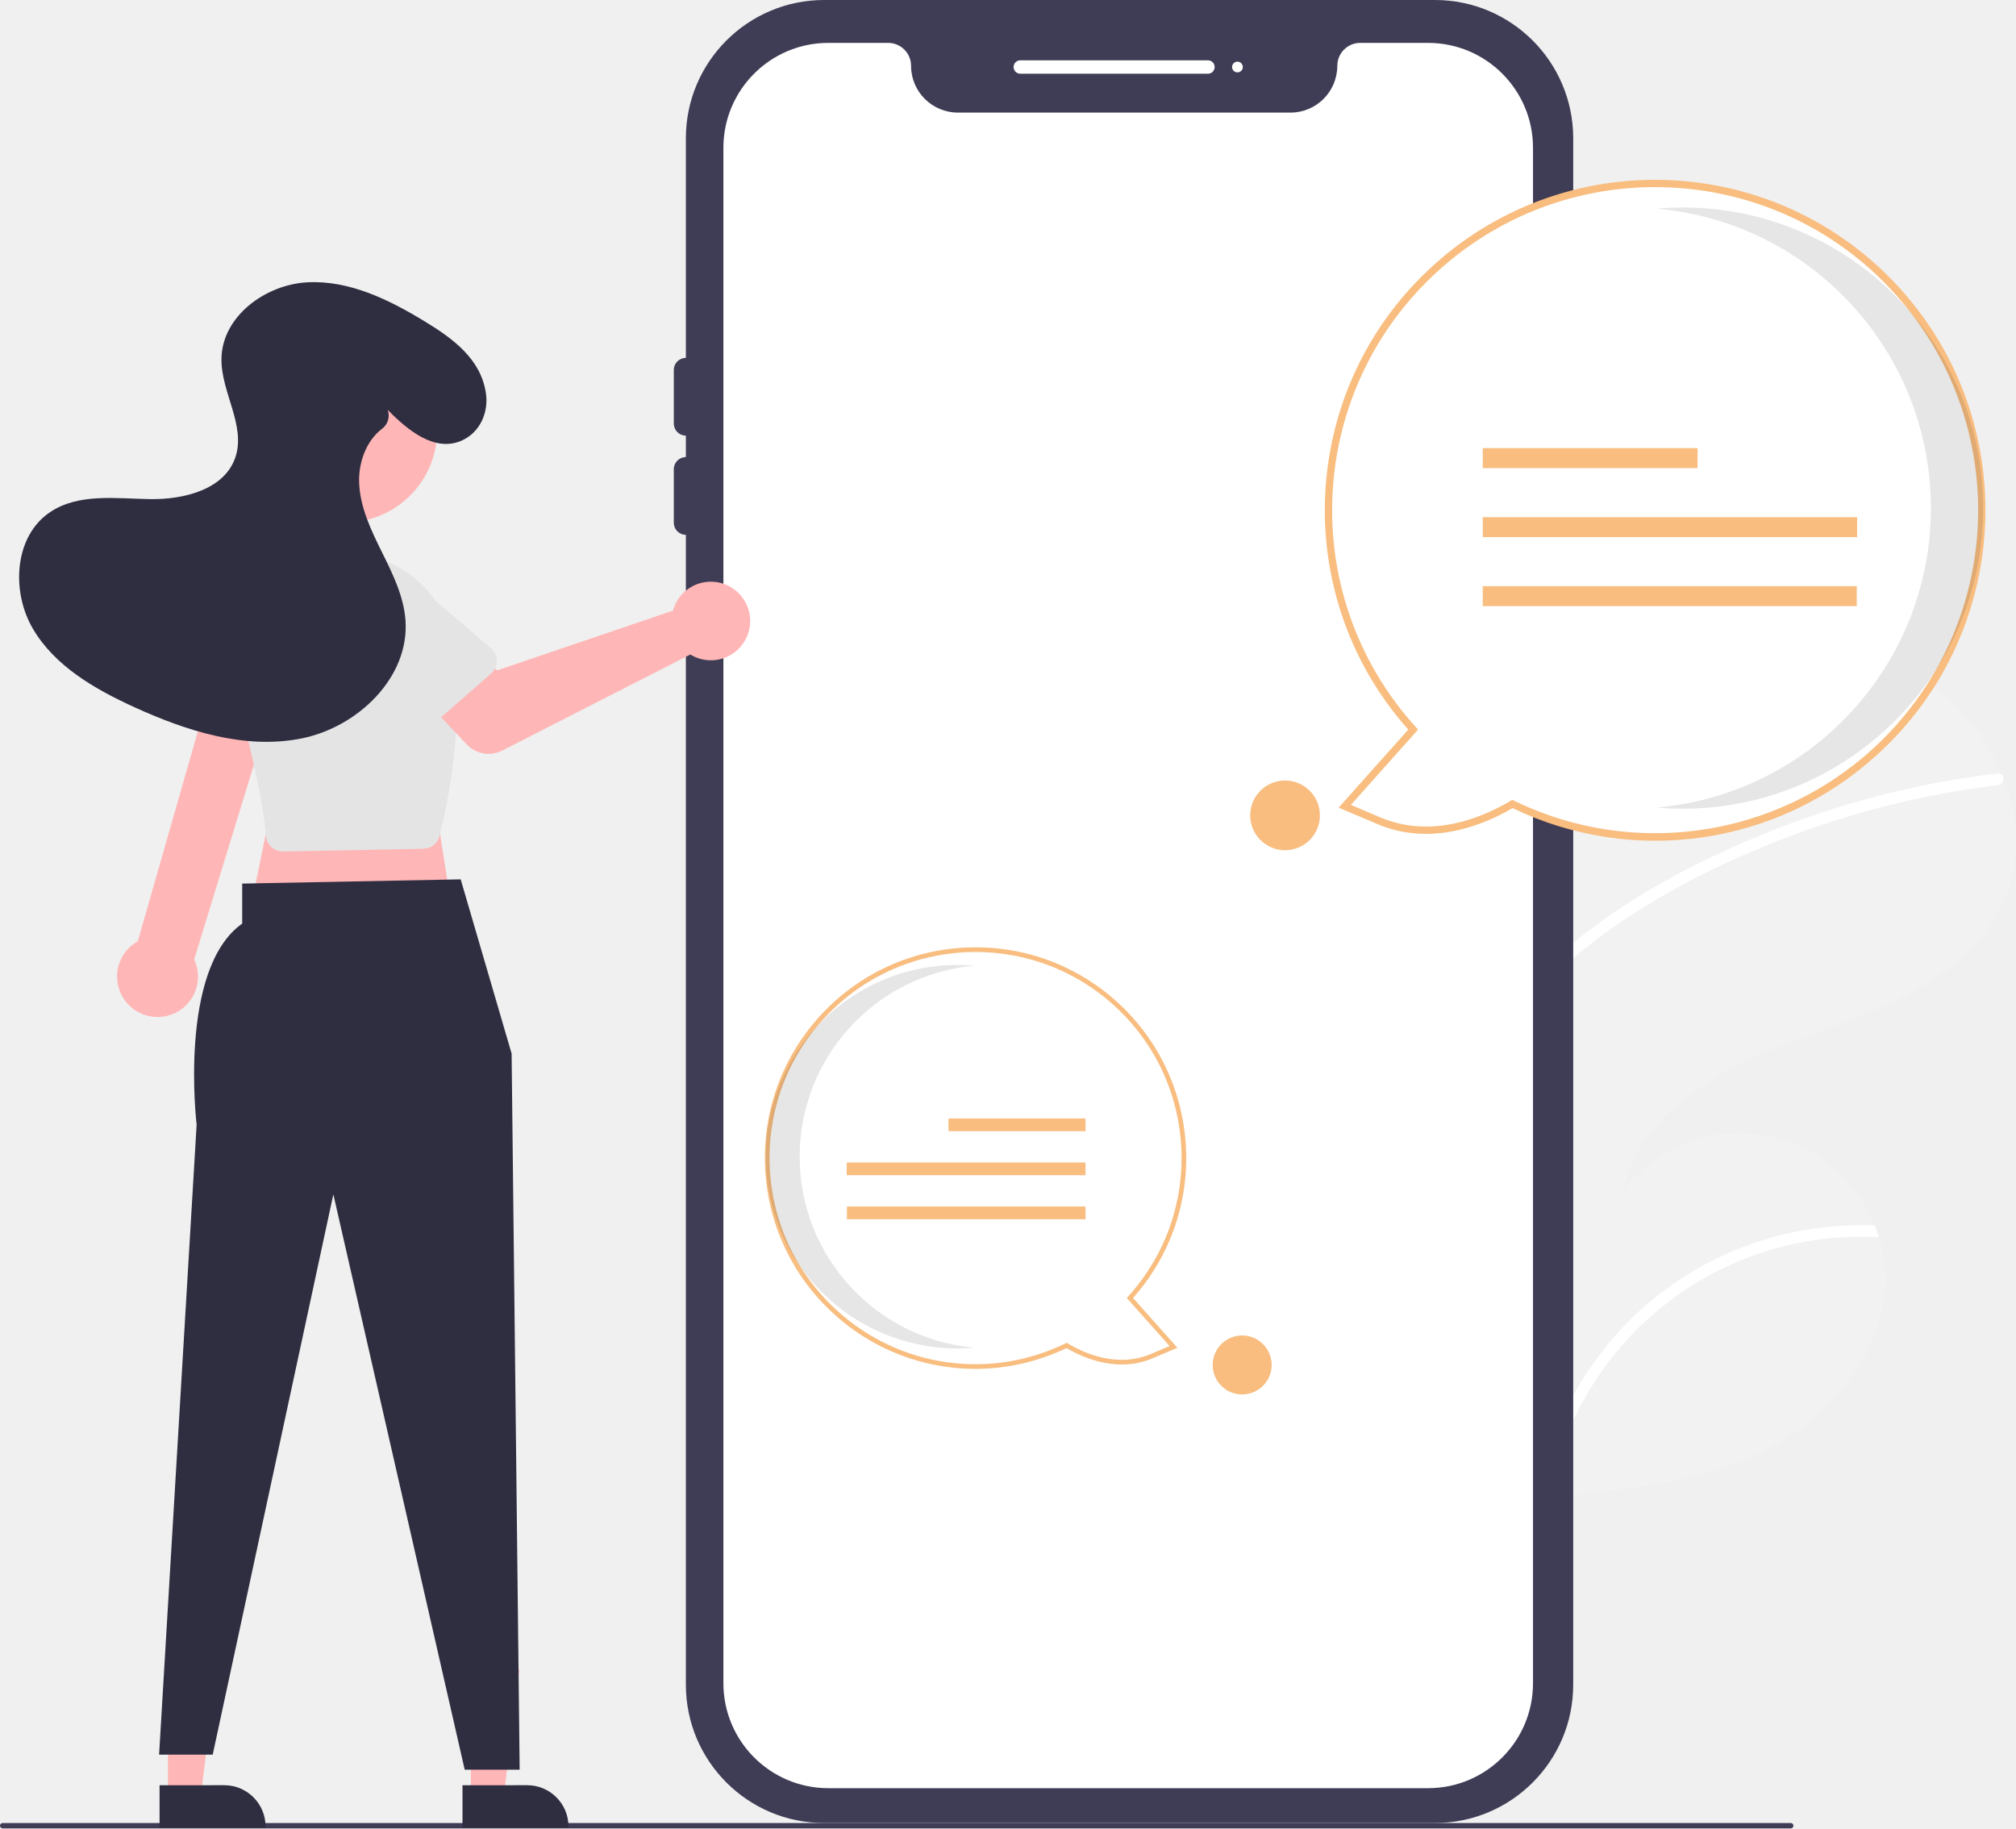
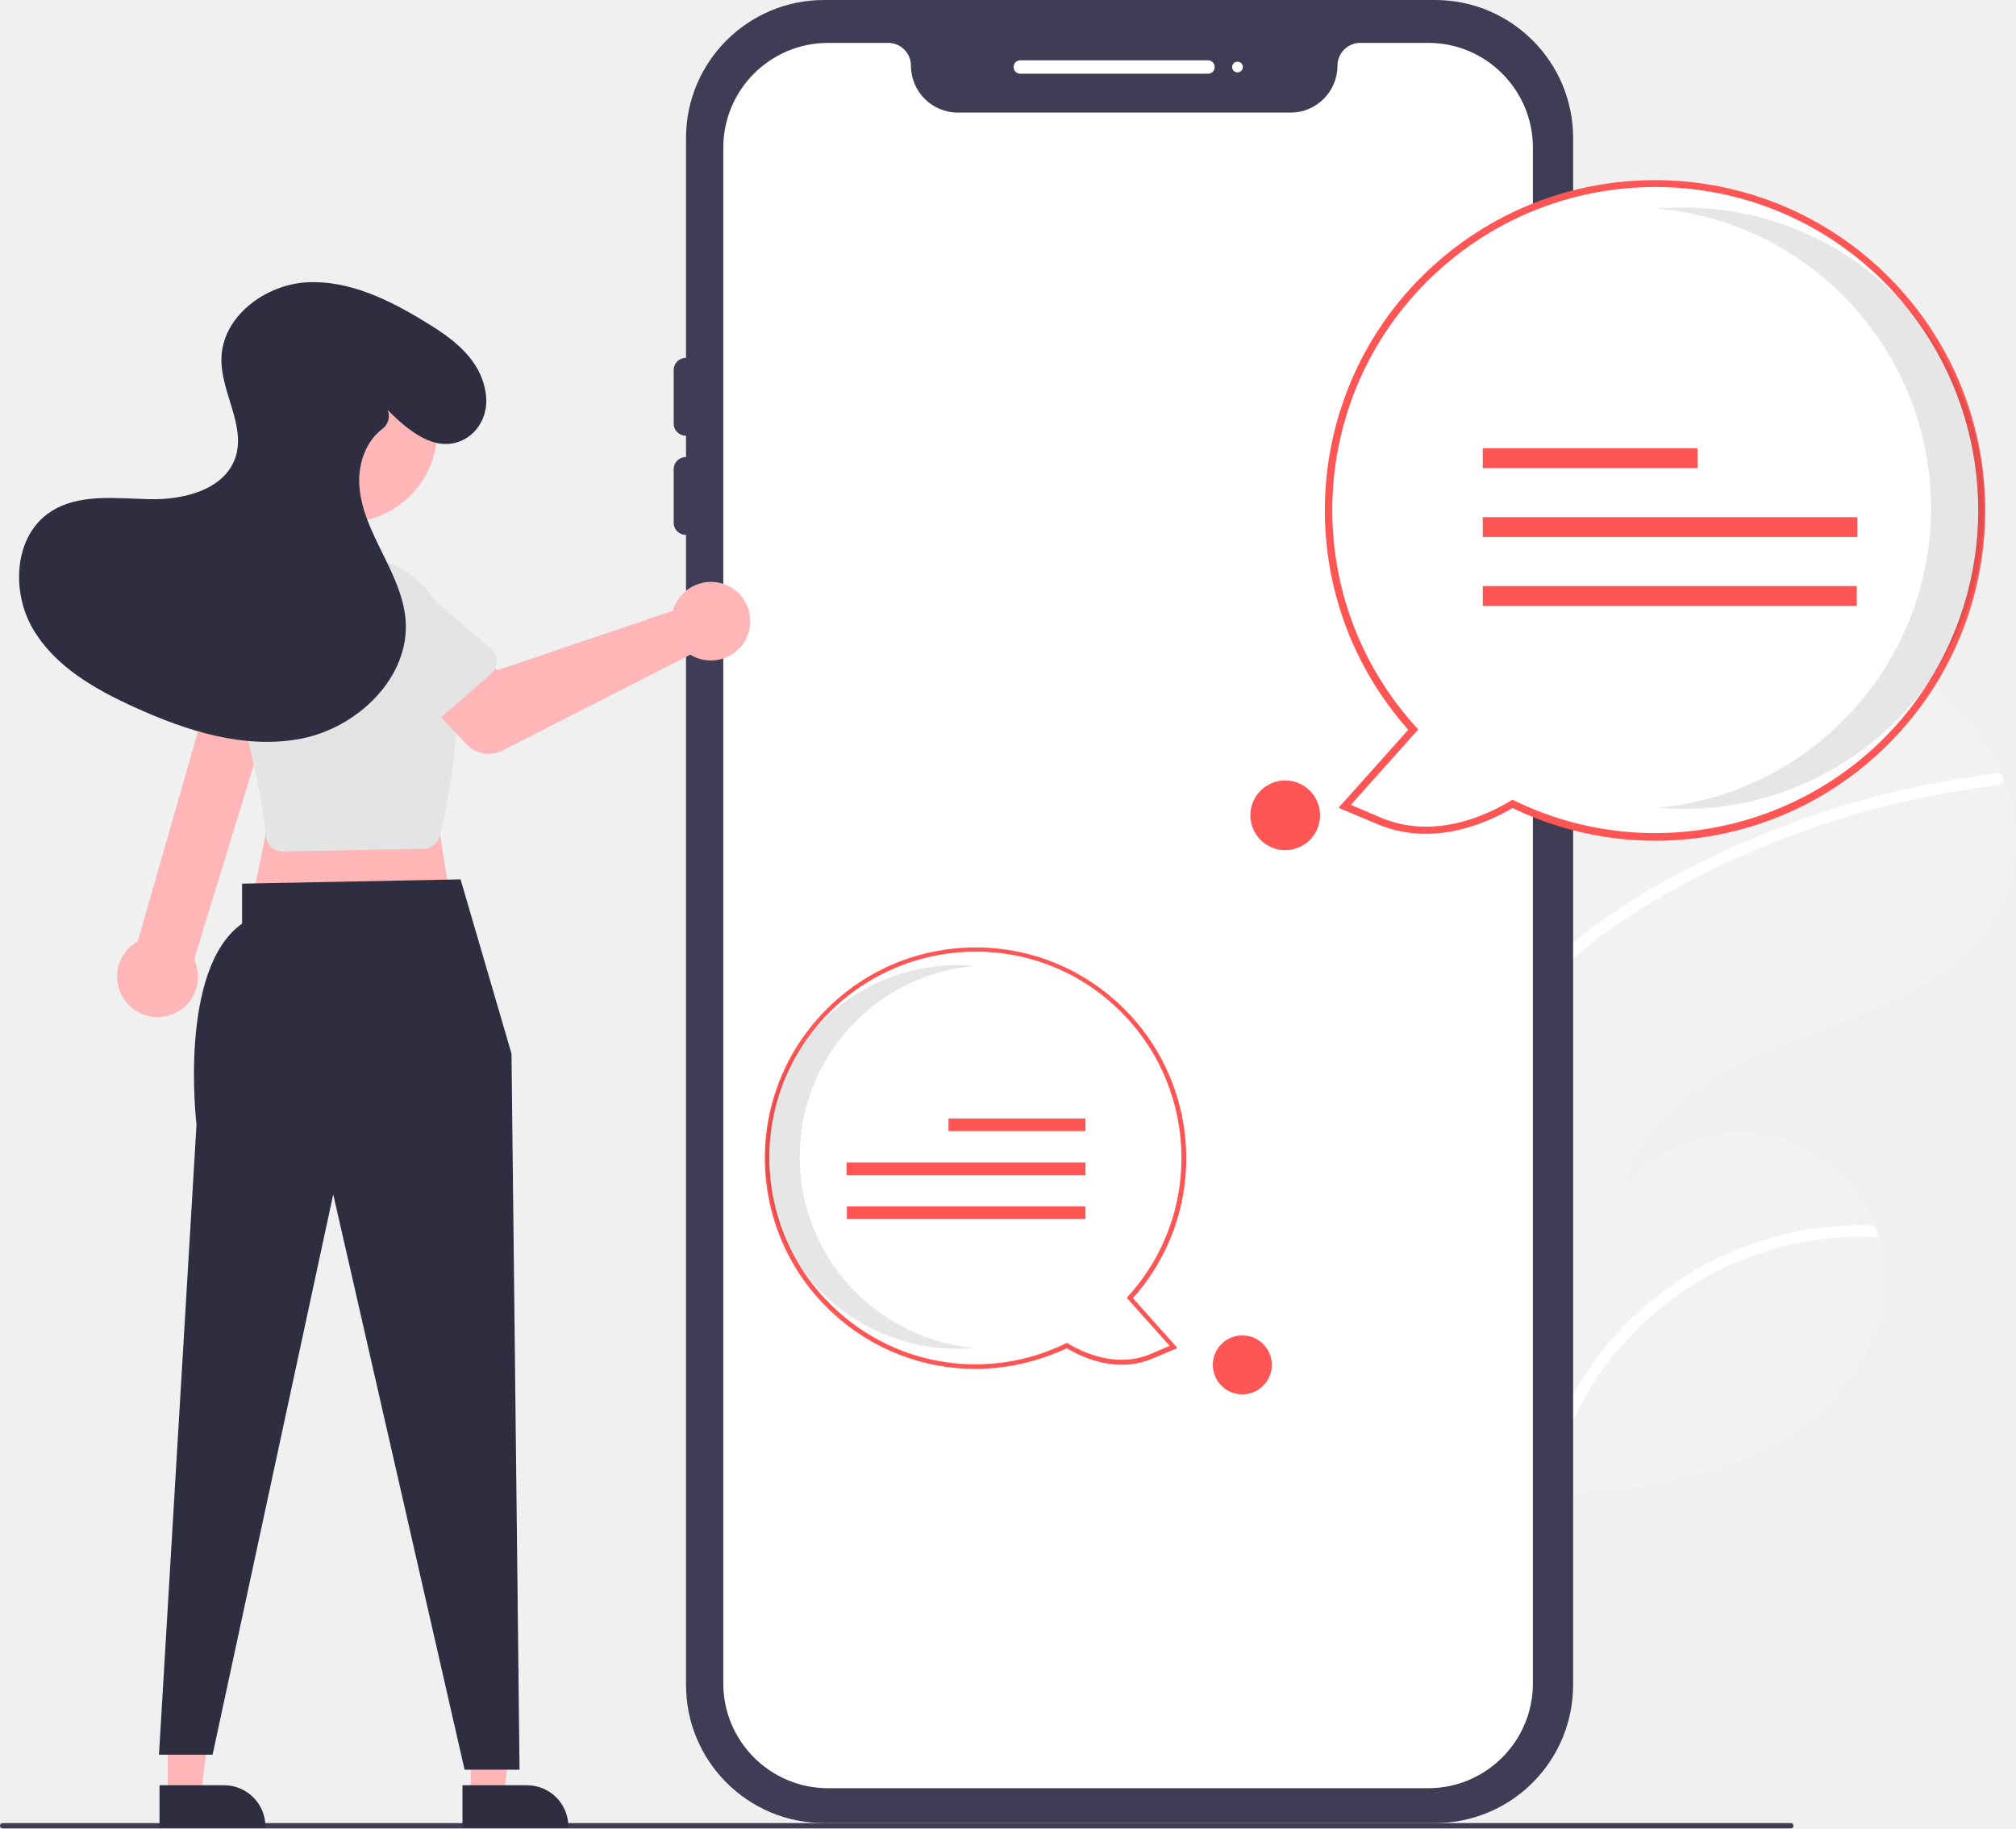
- <svg xmlns="http://www.w3.org/2000/svg" id="e0099732-1b76-45ab-8d98-76d91fa64768" data-name="Layer 1" width="752.016" height="682" viewBox="0 0 752.016 682">
-   <path d="M797.307,380.22c-1.587,1.091-3.144,2.199-4.697,3.341A410.082,410.082,0,0,0,770.1,518.293q-.009,7.955.346,15.869a398.183,398.183,0,0,0,22.394,116.016q1.044,2.949,2.126,5.872c.517,1.398,1.043,2.81,1.607,4.195.564.697,1.12,1.382,1.675,2.067.038.029.073.081.112.111.224.276.448.553.65.825.96,1.173,1.933,2.339,2.893,3.512l-.76.087-1.905.208.008.012c.641-.042,1.294-.094,1.939-.157.235-.01.491-.016.73-.048.214-.014.44-.037.654-.05,27.508-1.999,55.632-4.655,80.183-17.058,25.696-12.992,46.789-39.514,44.351-68.195a51.623,51.623,0,0,0-2.209-11.059c-.475-1.501-1.023-2.973-1.604-4.439a54.354,54.354,0,0,0-93.931-12.813c6.174-29.888,37.764-46.432,66.416-56.921,28.674-10.484,60.968-21.555,74.619-48.852,7.624-15.192,7.039-32.461.9-48.153-.186-.469-.382-.95-.59-1.424a79.312,79.312,0,0,0-40.179-41.636c-33.993-14.947-74.124-7.303-107.518,8.937A196.599,196.599,0,0,0,797.307,380.22Z" transform="translate(-223.992 -109)" fill="#f2f2f2" />
-   <path d="M901.291,567.183a122.38,122.38,0,0,0-68.951,33.848,125.231,125.231,0,0,0-33.034,57.424c-.33,1.245-.626,2.487-.9,3.732-.717-1.227-1.417-2.483-2.109-3.727-.445-.796-.899-1.605-1.331-2.41.517,1.398,1.043,2.81,1.607,4.195.564.697,1.12,1.382,1.675,2.067.038.029.073.081.112.111.224.276.448.553.65.825.96,1.173,1.933,2.339,2.893,3.512l-.76.087-1.905.208.008.012c.641-.042,1.294-.094,1.939-.157.235-.01.491-.016.73-.048.062-.376.145-.748.228-1.121A118.245,118.245,0,0,1,924.896,570.499c-.475-1.501-1.023-2.973-1.604-4.439A126.496,126.496,0,0,0,901.291,567.183Z" transform="translate(-223.992 -109)" fill="#fff" />
-   <path d="M809.503,461.846a134.645,134.645,0,0,0-26.286,28.99,111.708,111.708,0,0,0-9.711,18.35c-1.264,2.973-2.399,6.027-3.406,9.106q-.009,7.955.346,15.869a115.367,115.367,0,0,1,3.012-11.946c.628-2.154,1.337-4.269,2.098-6.363,8.534-23.45,25.066-42.41,44.911-57.156,21.265-15.78,45.493-28.002,70.182-37.393a331.404,331.404,0,0,1,78.579-19.433,2.377,2.377,0,0,0,2.07-2.551,2.045,2.045,0,0,0-.59-1.424,1.698,1.698,0,0,0-1.477-.397c-3.318.4-6.627.815-9.932,1.318a335.331,335.331,0,0,0-80.031,22.348C854.506,431.497,830.13,444.544,809.503,461.846Z" transform="translate(-223.992 -109)" fill="#fff" />
-   <circle cx="716.203" cy="210.105" r="9.245" fill="#f2f2f2" />
-   <path d="M759.299,789H531.378a51.598,51.598,0,0,1-51.539-51.54V160.54A51.598,51.598,0,0,1,531.378,109H759.299a51.598,51.598,0,0,1,51.539,51.54v576.921A51.598,51.598,0,0,1,759.299,789Z" transform="translate(-223.992 -109)" fill="#3f3d56" />
-   <path d="M756.749,125H731.379a8.548,8.548,0,0,0-8.54,8.54,17.477,17.477,0,0,1-17.46,17.46H581.298a17.477,17.477,0,0,1-17.46-17.46,8.548,8.548,0,0,0-8.54-8.54H532.928a39.14,39.14,0,0,0-39.09,39.09V736.91A39.14,39.14,0,0,0,532.928,776H756.749a39.14,39.14,0,0,0,39.09-39.09V164.09A39.14,39.14,0,0,0,756.749,125Z" transform="translate(-223.992 -109)" fill="#fff" />
-   <path d="M674.588,136.5h-70a2.5,2.5,0,0,1,0-5h70a2.5,2.5,0,0,1,0,5Z" transform="translate(-223.992 -109)" fill="#fff" />
-   <circle cx="461.596" cy="25" r="2" fill="#fff" />
-   <path d="M812.838,336.5a4.505,4.505,0,0,1-4.5-4.5V244a4.5,4.5,0,1,1,9,0v88A4.505,4.505,0,0,1,812.838,336.5Z" transform="translate(-223.992 -109)" fill="#3f3d56" />
-   <path d="M479.838,271.5a4.505,4.505,0,0,1-4.5-4.5V247a4.5,4.5,0,0,1,9,0v20A4.505,4.505,0,0,1,479.838,271.5Z" transform="translate(-223.992 -109)" fill="#3f3d56" />
-   <path d="M479.838,308.5a4.505,4.505,0,0,1-4.5-4.5V284a4.5,4.5,0,0,1,9,0v20A4.505,4.505,0,0,1,479.838,308.5Z" transform="translate(-223.992 -109)" fill="#3f3d56" />
-   <path d="M891.992,791h-667a1,1,0,0,1,0-2h667a1,1,0,1,1,0,2Z" transform="translate(-223.992 -109)" fill="#3f3d56" />
-   <polygon points="62.649 669.899 74.909 669.899 80.741 622.611 62.647 622.611 62.649 669.899" fill="#ffb6b6" />
-   <path d="M283.514,774.896l24.144-.001h.001a15.387,15.387,0,0,1,15.386,15.386v.5l-39.531.001Z" transform="translate(-223.992 -109)" fill="#2f2e41" />
-   <polygon points="175.649 669.899 187.909 669.899 193.741 622.611 175.647 622.611 175.649 669.899" fill="#ffb6b6" />
-   <path d="M396.514,774.896l24.144-.001h.001a15.387,15.387,0,0,1,15.386,15.386v.5l-39.531.001Z" transform="translate(-223.992 -109)" fill="#2f2e41" />
-   <polygon points="160.846 290 168.846 341 92.846 342 102.846 293 160.846 290" fill="#ffb6b6" />
-   <path d="M395.838,437l19,65,3,267.102h-20.5l-49-214.602-45,209h-20l14-235s-7-58,17-75V438.583Z" transform="translate(-223.992 -109)" fill="#2f2e41" />
-   <path d="M286.804,487.791a15.002,15.002,0,0,0,9.612-20.9L328.748,361.483l-23.781-4.714L275.397,460.091a15.084,15.084,0,0,0,11.408,27.7Z" transform="translate(-223.992 -109)" fill="#ffb6b6" />
-   <circle cx="352.756" cy="269.565" r="34.3" transform="translate(-311.283 219.39) rotate(-45)" fill="#ffb6b6" />
-   <path d="M328.23,426.499a6.273,6.273,0,0,1-5.035-5.695c-.754-10.328-4.485-28.277-11.088-53.351a41.563,41.563,0,0,1,34.31-51.699h0a41.544,41.544,0,0,1,47.22,36.34c3.267,28.771-2.896,57.675-5.697,68.766a6.3,6.3,0,0,1-5.972,4.746l-52.389,1.012A6.253,6.253,0,0,1,328.23,426.499Z" transform="translate(-223.992 -109)" fill="#e4e4e4" />
-   <path d="M475.81,334.576a14.701,14.701,0,0,0-.773,2.182l-65.576,22.283L396.79,347.971l-19.205,16.94,20.527,21.776a11.172,11.172,0,0,0,13.212,2.286L481.494,353.131a14.66,14.66,0,1,0-5.684-18.555Z" transform="translate(-223.992 -109)" fill="#ffb6b6" />
-   <path d="M407.175,360.259,383.27,381.138a6.284,6.284,0,0,1-9.422-1.337l-17.099-26.626A17.453,17.453,0,0,1,383.107,330.29l24.011,20.453a6.284,6.284,0,0,1,.058,9.516Z" transform="translate(-223.992 -109)" fill="#e4e4e4" />
-   <path d="M324.971,388.472,295.429,376.866a6.284,6.284,0,0,1-3.152-8.979l15.762-27.439a17.453,17.453,0,0,1,32.451,12.859l-7.099,30.732a6.284,6.284,0,0,1-8.421,4.433Z" transform="translate(-223.992 -109)" fill="#e4e4e4" />
-   <path d="M368.616,261.881c7.474,7.633,17.623,15.967,27.705,11.415,6.62-2.989,9.966-10.29,8.947-17.482-1.832-12.932-12.396-20.56-22.698-26.844-13.393-8.169-28.284-15.507-43.949-14.664s-31.705,12.669-32.017,28.353c-.251,12.613,9.233,25.029,5.17,36.973-4.089,12.02-19.261,15.766-31.956,15.543s-26.551-2.233-37.105,4.825c-13.464,9.004-14.637,29.635-6.414,43.589S259.413,366.082,274.15,372.801c19.526,8.902,41.179,15.839,62.228,11.661s40.477-22.806,38.861-44.204c-.683-9.039-4.856-17.391-8.878-25.514s-8.05-16.582-8.403-25.639c-.294-7.548,2.639-15.662,8.49-20.121a6.196,6.196,0,0,0,2.223-6.943Z" transform="translate(-223.992 -109)" fill="#2f2e41" />
-   <path d="M788.143,408.884c-10.818,6.488-30.092,14.617-49.787,6.263L725.624,409.746l25.514-28.6A121.849,121.849,0,1,1,788.143,408.884Z" transform="translate(-223.992 -109)" fill="#fff" />
-   <path d="M788.209,410.425c-10.395,6.103-30.197,14.537-50.385,5.973l-14.479-6.141,25.966-29.108a123.209,123.209,0,1,1,174.855,9.402h0a122.66,122.66,0,0,1-135.958,19.874Zm142.435-192.084A120.489,120.489,0,1,0,752.145,380.232l.822.906-25.064,28.097,10.985,4.659c19.497,8.271,38.791-.321,48.557-6.177l.631-.379.662.322A120.489,120.489,0,0,0,930.645,218.341Z" transform="translate(-223.992 -109)" fill="#f8bd7f" />
-   <path d="M944.261,298.527a112.137,112.137,0,0,0-102.221-111.691c3.266-.286,6.57-.441,9.911-.441a112.132,112.132,0,0,1,0,224.263c-3.335,0-6.634-.157-9.895-.442A112.137,112.137,0,0,0,944.261,298.527Z" transform="translate(-223.992 -109)" opacity="0.1" style="isolation:isolate" />
-   <rect x="553.101" y="167.167" width="80.124" height="7.441" fill="#f8bd7f" />
-   <rect x="553.101" y="192.907" width="139.65" height="7.441" fill="#f8bd7f" />
-   <rect x="553.101" y="218.646" width="139.513" height="7.441" fill="#f8bd7f" />
-   <path d="M535.686,598.516a77.721,77.721,0,1,1,109.784-5.357l16.274,18.243-8.121,3.445c-12.563,5.329-24.857.144-31.757-3.995A77.721,77.721,0,0,1,535.686,598.516Z" transform="translate(-223.992 -109)" fill="#fff" />
-   <path d="M587.798,619.602a78.295,78.295,0,0,1-52.696-20.443h0a78.589,78.589,0,1,1,111.531-5.997l16.563,18.566-9.235,3.917c-12.877,5.463-25.507.083-32.138-3.81A78.695,78.695,0,0,1,587.798,619.602Zm-51.53-21.728a76.503,76.503,0,0,0,85.218,12.198l.422-.205.403.242c6.229,3.736,18.535,9.216,30.972,3.94l7.007-2.972L644.303,593.155l.524-.578a76.854,76.854,0,1,0-108.559,5.297Z" transform="translate(-223.992 -109)" fill="#f8bd7f" />
-   <path d="M522.286,540.461a71.526,71.526,0,0,1,65.201-71.242c-2.083-.182-4.191-.281-6.321-.281a71.523,71.523,0,0,0,0,143.046c2.127,0,4.231-.1,6.311-.282A71.526,71.526,0,0,1,522.286,540.461Z" transform="translate(-223.992 -109)" opacity="0.1" style="isolation:isolate" />
-   <rect x="353.814" y="417.199" width="51.107" height="4.746" fill="#f8bd7f" />
-   <rect x="315.846" y="433.617" width="89.075" height="4.746" fill="#f8bd7f" />
-   <rect x="315.933" y="450.035" width="88.988" height="4.746" fill="#f8bd7f" />
-   <circle cx="463.354" cy="509.134" r="11" fill="#f8bd7f" />
-   <circle cx="479.354" cy="304.134" r="13" fill="#f8bd7f" />
+ <svg xmlns="http://www.w3.org/2000/svg" version="1.1" id="e0099732-1b76-45ab-8d98-76d91fa64768" x="0px" y="0px" viewBox="0 0 752 682" style="enable-background:new 0 0 752 682;" xml:space="preserve">
+   <style type="text/css">
+ 	.st0{fill:#F2F2F2;}
+ 	.st1{fill:#FFFFFF;}
+ 	.st2{fill:#3F3D56;}
+ 	.st3{fill:#FFB6B6;}
+ 	.st4{fill:#2F2E41;}
+ 	.st5{fill:#E4E4E4;}
+ 	.st6{fill:#FF5555;}
+ 	.st7{opacity:0.1;enable-background:new    ;}
+ </style>
+   <path class="st0" d="M573.3,271.2c-1.6,1.1-3.1,2.2-4.7,3.3c-15,43.3-22.6,88.9-22.5,134.7c0,5.3,0.1,10.6,0.3,15.9  c1.7,39.6,9.2,78.7,22.4,116c0.7,2,1.4,3.9,2.1,5.9c0.5,1.4,1,2.8,1.6,4.2c0.6,0.7,1.1,1.4,1.7,2.1c0,0,0.1,0.1,0.1,0.1  c0.2,0.3,0.4,0.6,0.7,0.8c1,1.2,1.9,2.3,2.9,3.5l-0.8,0.1l-1.9,0.2l0,0c0.6,0,1.3-0.1,1.9-0.2c0.2,0,0.5,0,0.7,0  c0.2,0,0.4,0,0.7-0.1c27.5-2,55.6-4.7,80.2-17.1c25.7-13,46.8-39.5,44.4-68.2c-0.3-3.8-1.1-7.5-2.2-11.1c-0.5-1.5-1-3-1.6-4.4  c-11-27.9-42.6-41.6-70.5-30.6c-9.3,3.7-17.4,9.8-23.4,17.8c6.2-29.9,37.8-46.4,66.4-56.9c28.7-10.5,61-21.6,74.6-48.9  c7.6-15.2,7-32.5,0.9-48.2c-0.2-0.5-0.4-1-0.6-1.4c-7.7-18.4-22-33.3-40.2-41.6c-34-14.9-74.1-7.3-107.5,8.9  C590.1,260.5,581.5,265.6,573.3,271.2z" />
+   <path class="st1" d="M677.3,458.2c-26,3.6-50.2,15.5-69,33.8c-16,15.8-27.4,35.7-33,57.4c-0.3,1.2-0.6,2.5-0.9,3.7  c-0.7-1.2-1.4-2.5-2.1-3.7c-0.4-0.8-0.9-1.6-1.3-2.4c0.5,1.4,1,2.8,1.6,4.2c0.6,0.7,1.1,1.4,1.7,2.1c0,0,0.1,0.1,0.1,0.1  c0.2,0.3,0.4,0.6,0.7,0.8c1,1.2,1.9,2.3,2.9,3.5l-0.8,0.1l-1.9,0.2l0,0c0.6,0,1.3-0.1,1.9-0.2c0.2,0,0.5,0,0.7,0  c0.1-0.4,0.1-0.7,0.2-1.1c11.4-57.9,63.8-98.6,122.8-95.2c-0.5-1.5-1-3-1.6-4.4C691.9,456.8,684.6,457.2,677.3,458.2z" />
+   <path class="st1" d="M585.5,352.8c-10.1,8.3-19,18.1-26.3,29c-3.8,5.8-7.1,11.9-9.7,18.4c-1.3,3-2.4,6-3.4,9.1  c0,5.3,0.1,10.6,0.3,15.9c0.8-4,1.8-8,3-11.9c0.6-2.2,1.3-4.3,2.1-6.4c8.5-23.4,25.1-42.4,44.9-57.2c21.3-15.8,45.5-28,70.2-37.4  c25.3-9.7,51.7-16.2,78.6-19.4c1.3-0.2,2.2-1.3,2.1-2.6c0-0.5-0.2-1-0.6-1.4c-0.4-0.4-0.9-0.5-1.5-0.4c-3.3,0.4-6.6,0.8-9.9,1.3  c-27.5,4.1-54.4,11.6-80,22.3C630.5,322.5,606.1,335.5,585.5,352.8z" />
+   <circle class="st0" cx="716.2" cy="210.1" r="9.2" />
+   <path class="st2" d="M535.3,680H307.4c-28.5,0-51.5-23.1-51.5-51.5V51.5c0-28.5,23.1-51.5,51.5-51.5h227.9  c28.5,0,51.5,23.1,51.5,51.5v576.9C586.8,656.9,563.8,680,535.3,680z" />
+   <path class="st1" d="M532.8,16h-25.4c-4.7,0-8.5,3.8-8.5,8.5c0,9.6-7.8,17.5-17.5,17.5H357.3c-9.6,0-17.5-7.8-17.5-17.5  c0-4.7-3.8-8.5-8.5-8.5h-22.4c-21.6,0-39.1,17.5-39.1,39.1v572.8c0,21.6,17.5,39.1,39.1,39.1h223.8c21.6,0,39.1-17.5,39.1-39.1V55.1  C571.8,33.5,554.3,16,532.8,16z" />
+   <path class="st1" d="M450.6,27.5h-70c-1.4,0-2.5-1.1-2.5-2.5s1.1-2.5,2.5-2.5h70c1.4,0,2.5,1.1,2.5,2.5S452,27.5,450.6,27.5z" />
+   <circle class="st1" cx="461.6" cy="25" r="2" />
+   <path class="st2" d="M588.8,227.5c-2.5,0-4.5-2-4.5-4.5v-88c0-2.5,2-4.5,4.5-4.5s4.5,2,4.5,4.5v88  C593.3,225.5,591.3,227.5,588.8,227.5z" />
+   <path class="st2" d="M255.8,162.5c-2.5,0-4.5-2-4.5-4.5v-20c0-2.5,2-4.5,4.5-4.5c2.5,0,4.5,2,4.5,4.5l0,0v20  C260.3,160.5,258.3,162.5,255.8,162.5z" />
+   <path class="st2" d="M255.8,199.5c-2.5,0-4.5-2-4.5-4.5v-20c0-2.5,2-4.5,4.5-4.5c2.5,0,4.5,2,4.5,4.5v20  C260.3,197.5,258.3,199.5,255.8,199.5z" />
+   <path class="st2" d="M668,682H1c-0.6,0-1-0.4-1-1s0.4-1,1-1h667c0.6,0,1,0.4,1,1S668.6,682,668,682z" />
+   <polygon class="st3" points="62.6,669.9 74.9,669.9 80.7,622.6 62.6,622.6 " />
+   <path class="st4" d="M59.5,665.9l24.1,0h0c8.5,0,15.4,6.9,15.4,15.4v0.5l-39.5,0L59.5,665.9z" />
+   <polygon class="st3" points="175.6,669.9 187.9,669.9 193.7,622.6 175.6,622.6 " />
+   <path class="st4" d="M172.5,665.9l24.1,0h0c8.5,0,15.4,6.9,15.4,15.4v0.5l-39.5,0L172.5,665.9z" />
+   <polygon class="st3" points="160.8,290 168.8,341 92.8,342 102.8,293 " />
+   <path class="st4" d="M171.8,328l19,65l3,267.1h-20.5l-49-214.6l-45,209h-20l14-235c0,0-7-58,17-75v-14.9L171.8,328z" />
+   <path class="st3" d="M62.8,378.8c8-2.2,12.7-10.4,10.5-18.4c-0.2-0.9-0.5-1.7-0.9-2.5l32.3-105.4L81,247.8L51.4,351.1  c-7.3,4.1-9.9,13.2-5.8,20.5C49,377.7,56.1,380.7,62.8,378.8z" />
+   <circle class="st3" cx="128.8" cy="160.6" r="34.3" />
+   <path class="st5" d="M104.2,317.5c-2.8-0.5-4.8-2.9-5-5.7c-0.8-10.3-4.5-28.3-11.1-53.4c-5.8-22.2,7.4-44.9,29.6-50.8  c1.5-0.4,3.1-0.7,4.7-0.9l0,0c22.7-3.3,43.8,12.5,47.1,35.2c0.1,0.4,0.1,0.8,0.2,1.2c3.3,28.8-2.9,57.7-5.7,68.8  c-0.7,2.7-3.1,4.7-6,4.7l-52.4,1C105.1,317.6,104.7,317.6,104.2,317.5z" />
+   <path class="st3" d="M251.8,225.6c-0.3,0.7-0.6,1.4-0.8,2.2L185.5,250L172.8,239l-19.2,16.9l20.5,21.8c3.4,3.6,8.8,4.5,13.2,2.3  l70.2-35.8c6.9,4.2,15.9,2.1,20.2-4.8c4.2-6.9,2.1-15.9-4.8-20.2c-6.9-4.2-15.9-2.1-20.2,4.8C252.4,224.5,252.1,225,251.8,225.6  L251.8,225.6z" />
+   <path class="st5" d="M183.2,251.3l-23.9,20.9c-2.6,2.3-6.6,2-8.9-0.6c-0.2-0.2-0.4-0.5-0.6-0.7l-17.1-26.6  c-6.3-7.3-5.5-18.3,1.8-24.6c7.3-6.3,18.2-5.5,24.6,1.7l24,20.5c2.6,2.3,3,6.2,0.7,8.9C183.6,250.8,183.4,251.1,183.2,251.3  L183.2,251.3z" />
+   <path class="st5" d="M101,279.5l-29.5-11.6c-3.2-1.3-4.8-4.9-3.6-8.1c0.1-0.3,0.2-0.6,0.4-0.8L84,231.4c3.6-9,13.7-13.3,22.7-9.7  c8.9,3.6,13.3,13.7,9.8,22.6l-7.1,30.7c-0.8,3.4-4.2,5.5-7.5,4.7C101.6,279.7,101.3,279.6,101,279.5L101,279.5z" />
+   <path class="st4" d="M144.6,152.9c7.5,7.6,17.6,16,27.7,11.4c6.6-3,10-10.3,8.9-17.5c-1.8-12.9-12.4-20.6-22.7-26.8  c-13.4-8.2-28.3-15.5-43.9-14.7s-31.7,12.7-32,28.4c-0.3,12.6,9.2,25,5.2,37c-4.1,12-19.3,15.8-32,15.5s-26.6-2.2-37.1,4.8  c-13.5,9-14.6,29.6-6.4,43.6s23.1,22.5,37.9,29.2c19.5,8.9,41.2,15.8,62.2,11.7s40.5-22.8,38.9-44.2c-0.7-9-4.9-17.4-8.9-25.5  s-8.1-16.6-8.4-25.6c-0.3-7.5,2.6-15.7,8.5-20.1c2.2-1.6,3.1-4.4,2.2-6.9L144.6,152.9z" />
+   <path class="st1" d="M564.2,299.9c-10.8,6.5-30.1,14.6-49.8,6.3l-12.7-5.4l25.5-28.6c-45.2-49.8-41.4-126.9,8.4-172.1  s126.9-41.4,172.1,8.4c45.2,49.8,41.4,126.9-8.4,172.1C662.4,314,608.9,321.6,564.2,299.9z" />
+   <path class="st6" d="M564.2,301.4c-10.4,6.1-30.2,14.5-50.4,6l-14.5-6.1l26-29.1c-45.2-50.9-40.6-128.7,10.2-173.9  c50.9-45.2,128.7-40.6,173.9,10.2c44.9,50.5,40.7,127.7-9.3,173.1l0,0C663.2,315.3,609.3,323.2,564.2,301.4L564.2,301.4z   M706.7,109.3C662,60,585.8,56.3,536.5,101c-49.3,44.7-53,120.9-8.3,170.2c0,0,0,0,0,0l0.8,0.9l-25.1,28.1l11,4.7  c19.5,8.3,38.8-0.3,48.6-6.2l0.6-0.4l0.7,0.3c59.9,29.1,131.9,4.1,161-55.7C747.3,198.7,739.7,145.8,706.7,109.3L706.7,109.3z" />
+   <path class="st7" d="M720.3,189.5c0-58.1-44.4-106.6-102.2-111.7c3.3-0.3,6.6-0.4,9.9-0.4c61.9,0,112.1,50.2,112.1,112.2  c0,61.9-50.2,112.1-112.1,112.1c-3.3,0-6.6-0.2-9.9-0.4C675.9,296.1,720.3,247.6,720.3,189.5z" />
+   <rect x="553.1" y="167.2" class="st6" width="80.1" height="7.4" />
+   <rect x="553.1" y="192.9" class="st6" width="139.7" height="7.4" />
+   <rect x="553.1" y="218.6" class="st6" width="139.5" height="7.4" />
+   <path class="st1" d="M311.7,489.5c-31.8-28.8-34.2-78-5.4-109.8c28.8-31.8,78-34.2,109.8-5.4c31.8,28.8,34.2,78,5.4,109.8l0,0  l16.3,18.2l-8.1,3.4c-12.6,5.3-24.9,0.1-31.8-4C369.3,515.7,335.2,510.8,311.7,489.5z" />
+   <path class="st6" d="M363.8,510.6c-19.5,0-38.3-7.3-52.7-20.4l0,0c-32.2-29.2-34.6-78.9-5.4-111c29.2-32.2,78.9-34.6,111-5.4  c31.9,29,34.6,78.2,5.9,110.4l16.6,18.6l-9.2,3.9c-12.9,5.5-25.5,0.1-32.1-3.8C387.2,507.9,375.6,510.6,363.8,510.6z M312.3,488.9  c23.2,21.2,57,26,85.2,12.2l0.4-0.2l0.4,0.2c6.2,3.7,18.5,9.2,31,3.9l7-3l-16-17.9l0.5-0.6c28.5-31.4,26.1-80-5.3-108.6  s-80-26.1-108.6,5.3S280.8,460.4,312.3,488.9L312.3,488.9z" />
+   <path class="st7" d="M298.3,431.5c0-37,28.3-68,65.2-71.2c-2.1-0.2-4.2-0.3-6.3-0.3c-39.5,0-71.5,32.1-71.5,71.6  c0,39.5,32,71.5,71.5,71.5c2.1,0,4.2-0.1,6.3-0.3C326.6,499.4,298.3,468.5,298.3,431.5z" />
+   <rect x="353.8" y="417.2" class="st6" width="51.1" height="4.7" />
+   <rect x="315.8" y="433.6" class="st6" width="89.1" height="4.7" />
+   <rect x="315.9" y="450" class="st6" width="89" height="4.7" />
+   <circle class="st6" cx="463.4" cy="509.1" r="11" />
+   <circle class="st6" cx="479.4" cy="304.1" r="13" />
</svg>
